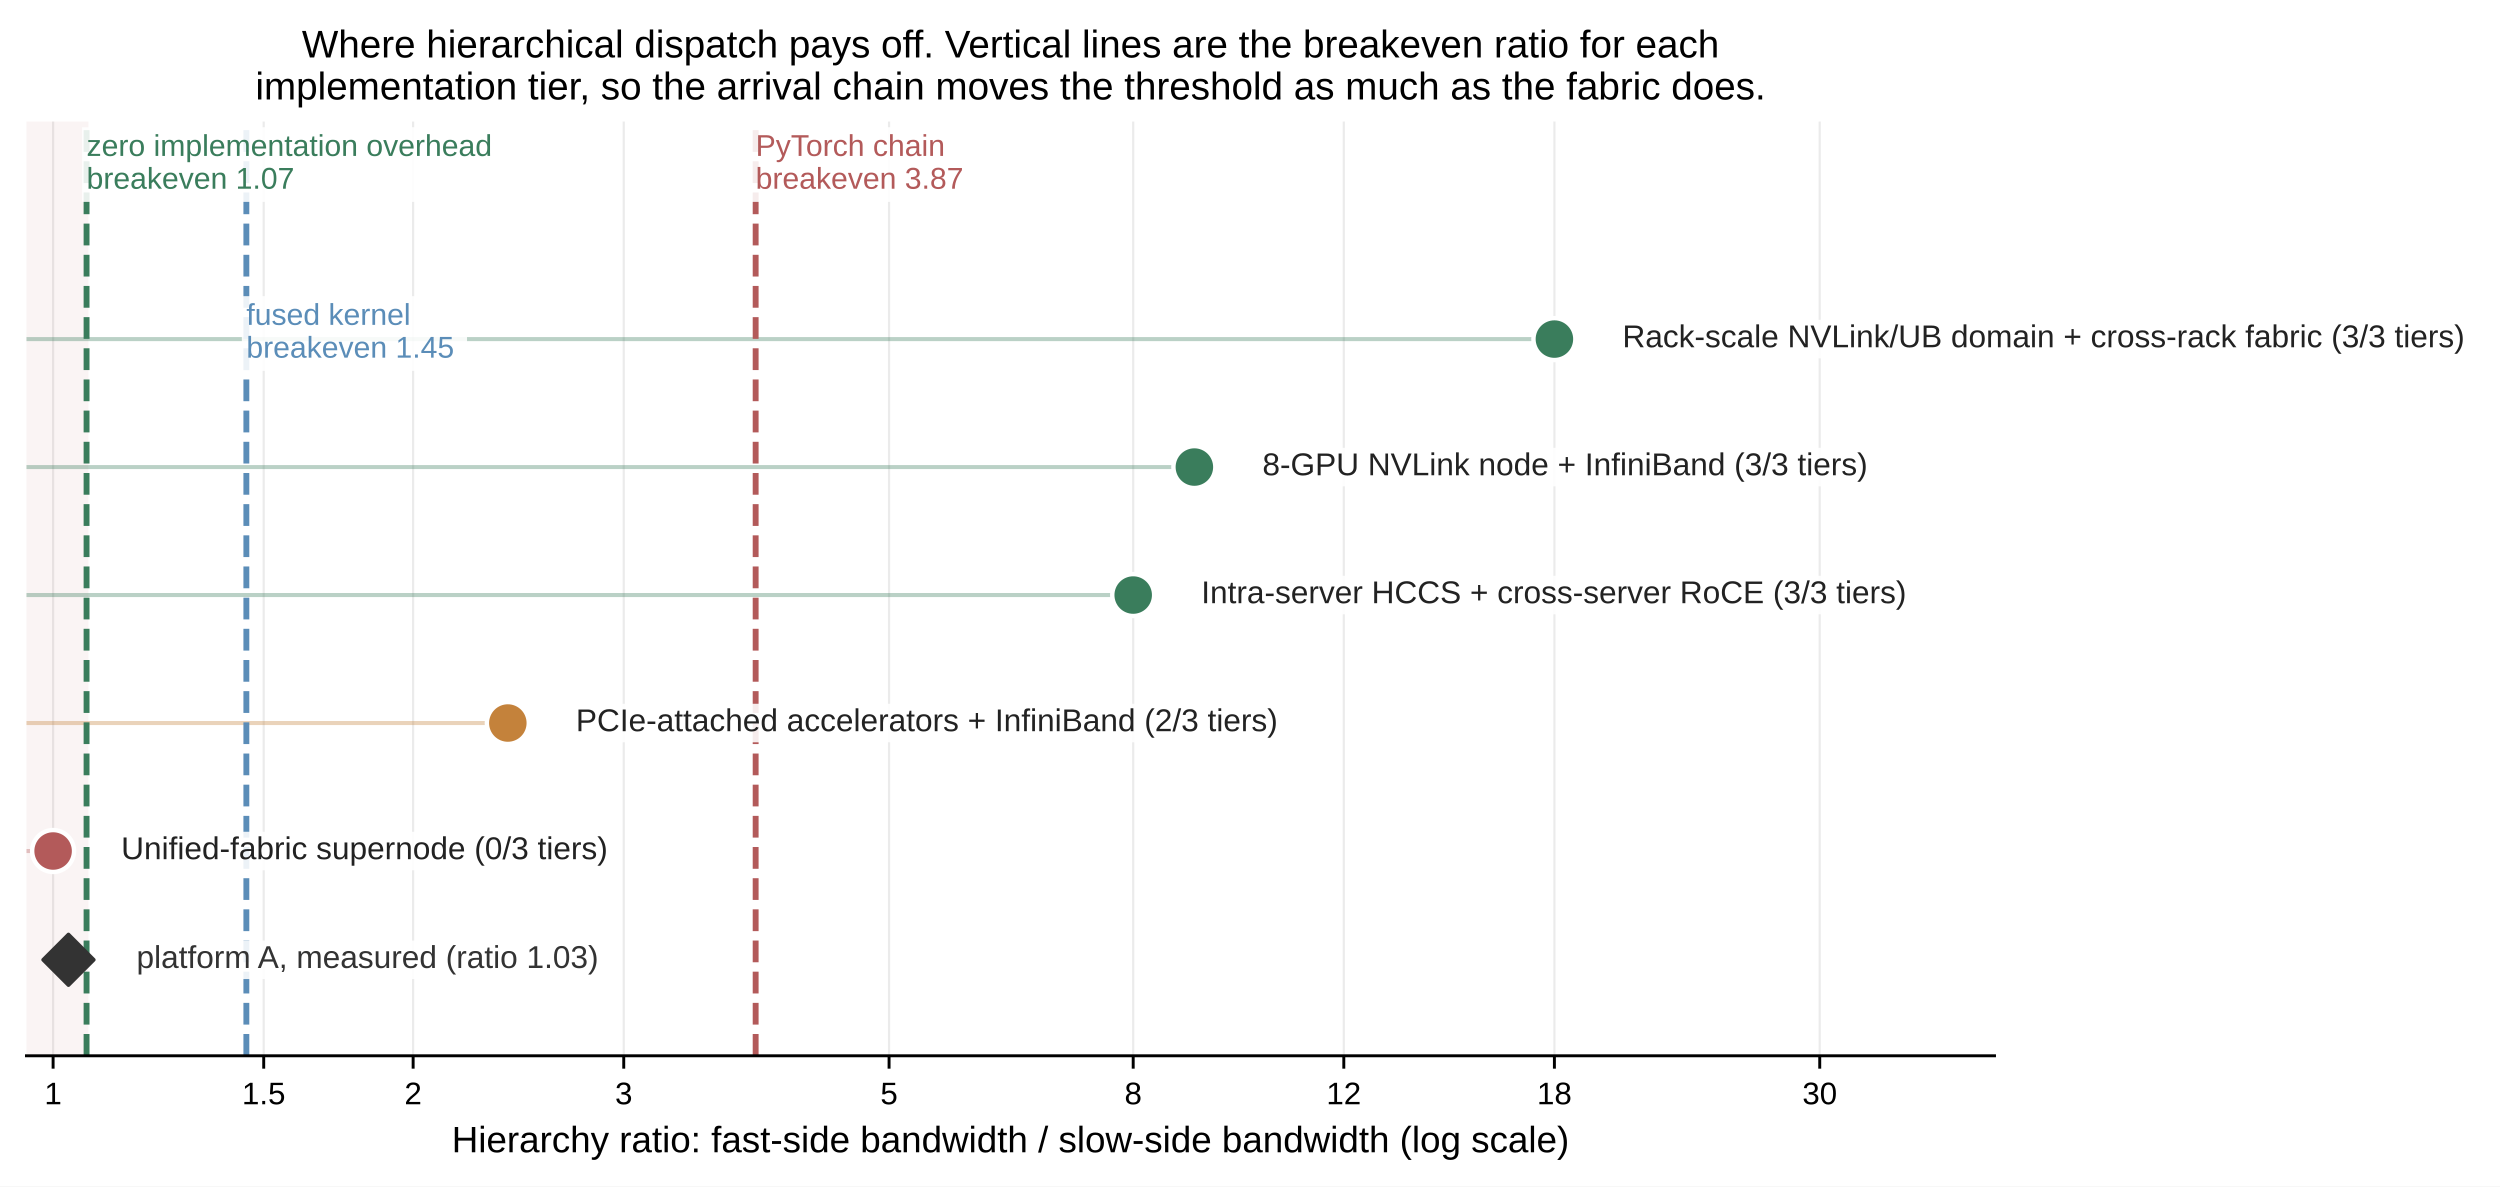
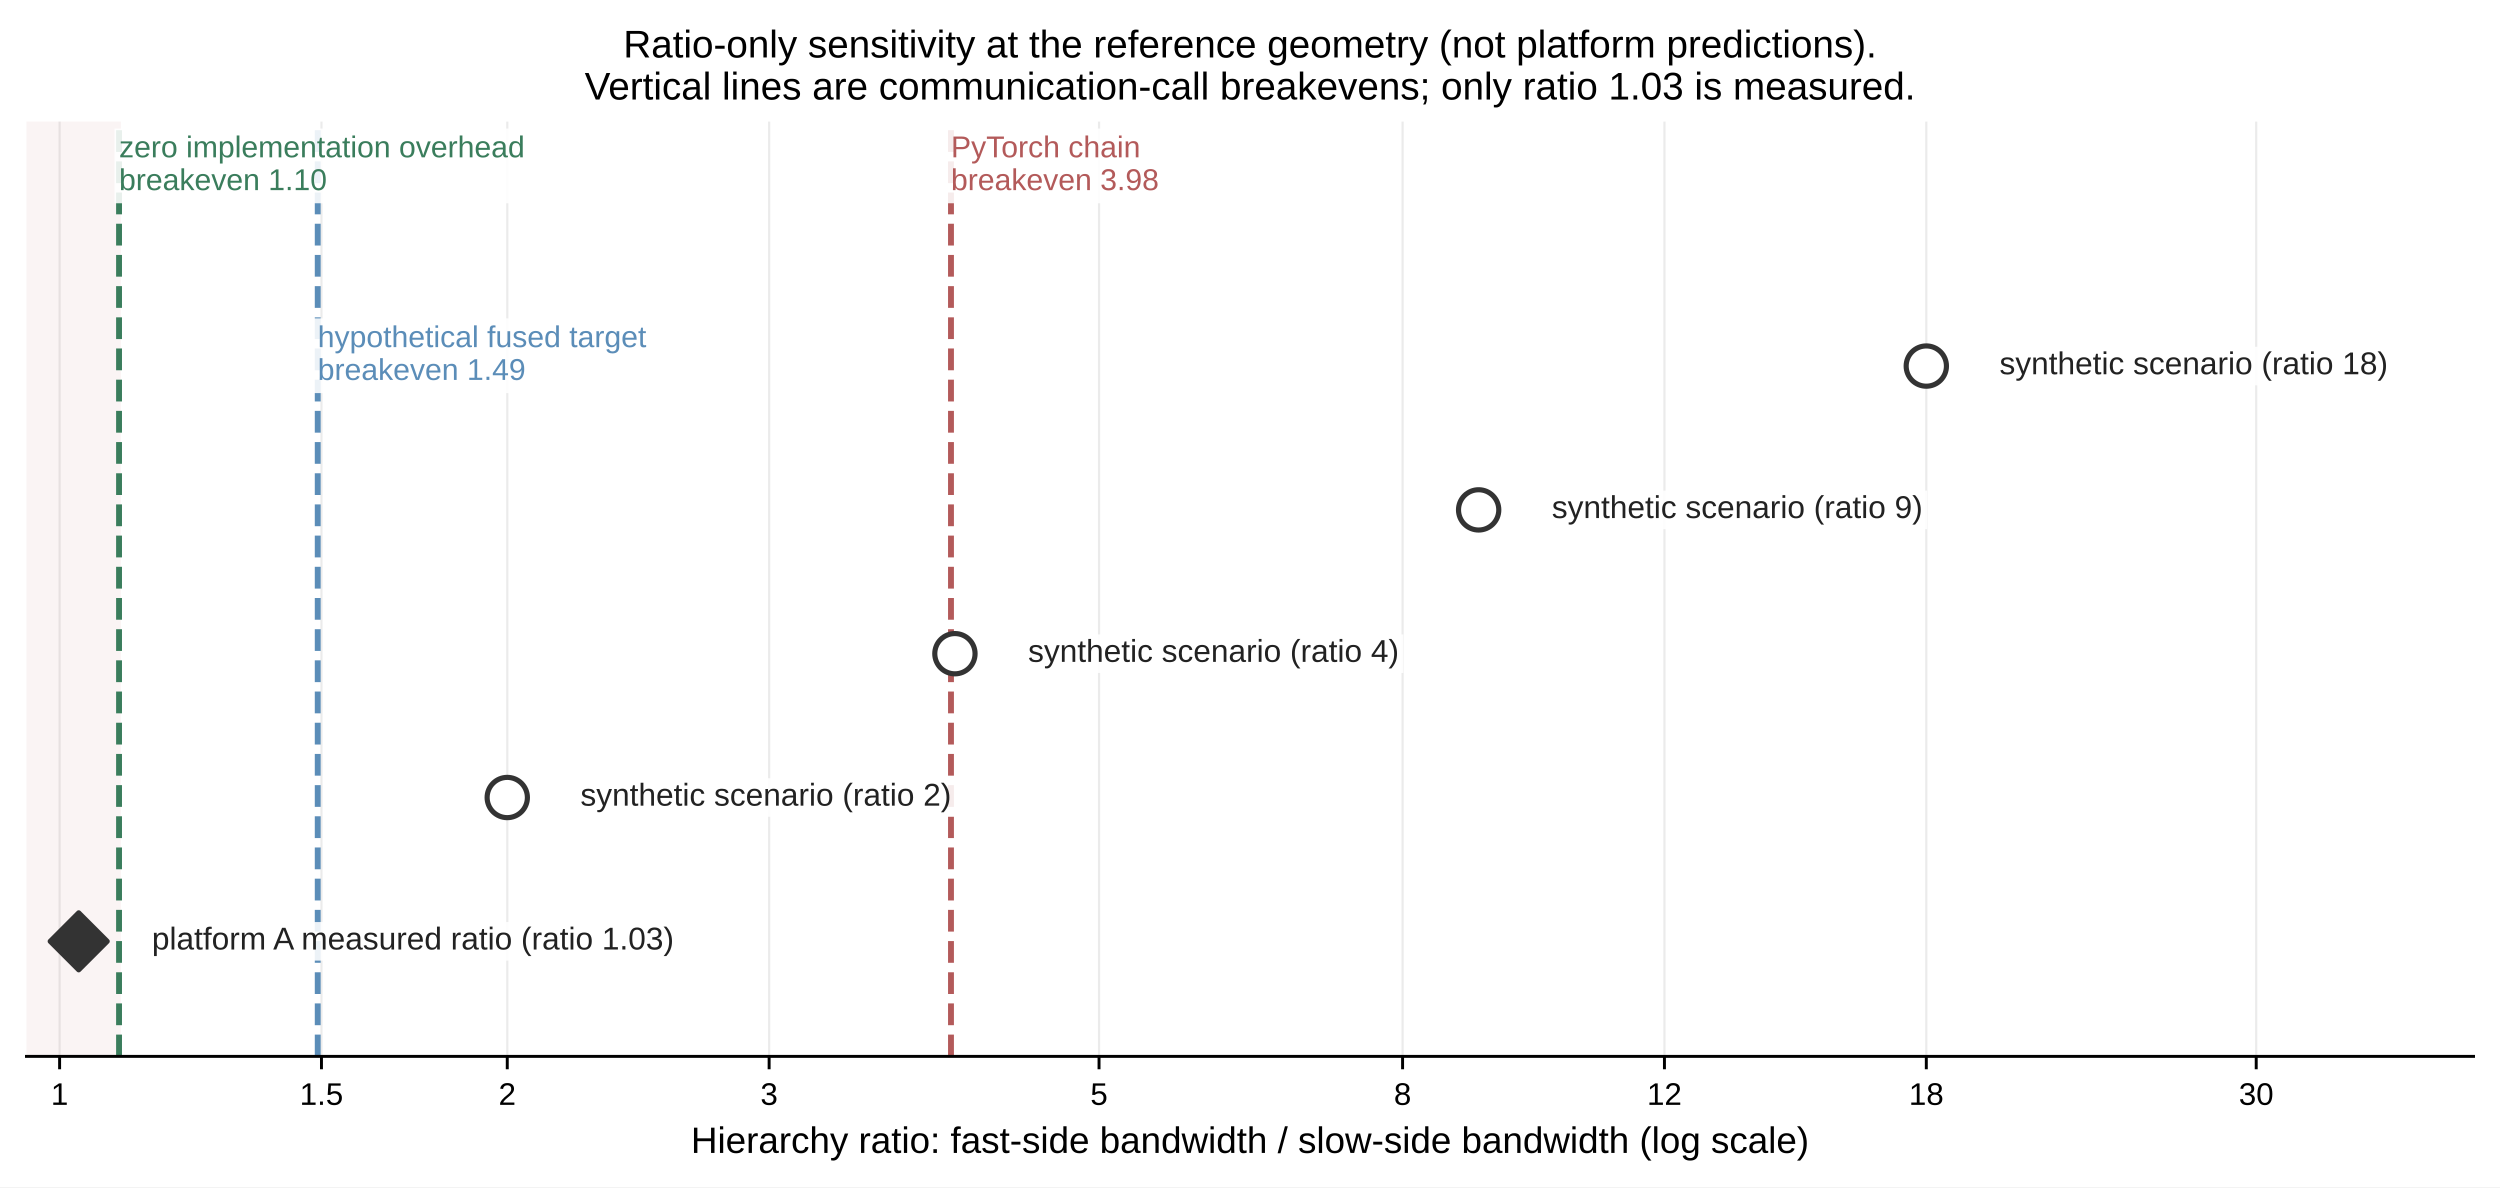
- <svg xmlns="http://www.w3.org/2000/svg" xmlns:xlink="http://www.w3.org/1999/xlink" width="680.151pt" height="322.799pt" viewBox="0 0 680.151 322.799" version="1.1">
+ <svg xmlns="http://www.w3.org/2000/svg" xmlns:xlink="http://www.w3.org/1999/xlink" width="679.768pt" height="322.799pt" viewBox="0 0 679.768 322.799" version="1.1">
  <defs>
    <style type="text/css">*{stroke-linejoin: round; stroke-linecap: butt}</style>
  </defs>
  <g id="figure_1">
    <g id="patch_1">
-       <path d="M 0 322.799  L 680.151 322.799  L 680.151 0  L 0 0  z " style="fill: #ffffff" />
+       <path d="M 0 322.799  L 679.768 322.799  L 679.768 0  L 0 0  z " style="fill: #ffffff" />
    </g>
    <g id="axes_1">
      <g id="patch_2">
-         <path d="M 7.2 287.237  L 542.626 287.237  L 542.626 33.059  L 7.2 33.059  z " style="fill: #ffffff" />
+         <path d="M 7.2 287.237  L 672.568 287.237  L 672.568 33.059  L 7.2 33.059  z " style="fill: #ffffff" />
      </g>
      <g id="matplotlib.axis_1">
        <g id="xtick_1">
          <g id="line2d_1">
-             <path d="M 14.448 287.237  L 14.448 33.059  " clip-path="url(#pcfa06589e2)" style="fill: none; stroke: #b0b0b0; stroke-opacity: 0.25; stroke-width: 0.6; stroke-linecap: square" />
+             <path d="M 16.207 287.237  L 16.207 33.059  " clip-path="url(#p18c865bf72)" style="fill: none; stroke: #b0b0b0; stroke-opacity: 0.25; stroke-width: 0.6; stroke-linecap: square" />
          </g>
          <g id="line2d_2">
            <defs>
              <path id="m270d592baf" d="M 0 0  L 0 3.5  " style="stroke: #000000; stroke-width: 0.8" />
            </defs>
            <g>
-               <use xlink:href="#m270d592baf" x="14.448" y="287.237" style="stroke: #000000; stroke-width: 0.8" />
+               <use xlink:href="#m270d592baf" x="16.207" y="287.237" style="stroke: #000000; stroke-width: 0.8" />
            </g>
          </g>
          <g id="text_1">
-             <text style="font-size: 8.5px; font-family: 'Helvetica Neue', 'Arial', 'Liberation Sans', 'DejaVu Sans', sans-serif; text-anchor: middle" x="14.448" y="300.426" transform="rotate(-0 14.44835 300.4257)">1</text>
+             <text style="font-size: 8.5px; font-family: 'Helvetica Neue', 'Arial', 'Liberation Sans', 'DejaVu Sans', sans-serif; text-anchor: middle" x="16.207" y="300.426" transform="rotate(-0 16.20745 300.4257)">1</text>
          </g>
        </g>
        <g id="xtick_2">
          <g id="line2d_3">
-             <path d="M 71.745 287.237  L 71.745 33.059  " clip-path="url(#pcfa06589e2)" style="fill: none; stroke: #b0b0b0; stroke-opacity: 0.25; stroke-width: 0.6; stroke-linecap: square" />
+             <path d="M 87.41 287.237  L 87.41 33.059  " clip-path="url(#p18c865bf72)" style="fill: none; stroke: #b0b0b0; stroke-opacity: 0.25; stroke-width: 0.6; stroke-linecap: square" />
          </g>
          <g id="line2d_4">
            <g>
-               <use xlink:href="#m270d592baf" x="71.745" y="287.237" style="stroke: #000000; stroke-width: 0.8" />
+               <use xlink:href="#m270d592baf" x="87.41" y="287.237" style="stroke: #000000; stroke-width: 0.8" />
            </g>
          </g>
          <g id="text_2">
-             <text style="font-size: 8.5px; font-family: 'Helvetica Neue', 'Arial', 'Liberation Sans', 'DejaVu Sans', sans-serif; text-anchor: middle" x="71.745" y="300.426" transform="rotate(-0 71.74539 300.4257)">1.5</text>
+             <text style="font-size: 8.5px; font-family: 'Helvetica Neue', 'Arial', 'Liberation Sans', 'DejaVu Sans', sans-serif; text-anchor: middle" x="87.41" y="300.426" transform="rotate(-0 87.40991 300.4257)">1.5</text>
          </g>
        </g>
        <g id="xtick_3">
          <g id="line2d_5">
-             <path d="M 112.398 287.237  L 112.398 33.059  " clip-path="url(#pcfa06589e2)" style="fill: none; stroke: #b0b0b0; stroke-opacity: 0.25; stroke-width: 0.6; stroke-linecap: square" />
+             <path d="M 137.929 287.237  L 137.929 33.059  " clip-path="url(#p18c865bf72)" style="fill: none; stroke: #b0b0b0; stroke-opacity: 0.25; stroke-width: 0.6; stroke-linecap: square" />
          </g>
          <g id="line2d_6">
            <g>
-               <use xlink:href="#m270d592baf" x="112.398" y="287.237" style="stroke: #000000; stroke-width: 0.8" />
+               <use xlink:href="#m270d592baf" x="137.929" y="287.237" style="stroke: #000000; stroke-width: 0.8" />
            </g>
          </g>
          <g id="text_3">
-             <text style="font-size: 8.5px; font-family: 'Helvetica Neue', 'Arial', 'Liberation Sans', 'DejaVu Sans', sans-serif; text-anchor: middle" x="112.398" y="300.426" transform="rotate(-0 112.3983 300.4257)">2</text>
+             <text style="font-size: 8.5px; font-family: 'Helvetica Neue', 'Arial', 'Liberation Sans', 'DejaVu Sans', sans-serif; text-anchor: middle" x="137.929" y="300.426" transform="rotate(-0 137.9289 300.4257)">2</text>
          </g>
        </g>
        <g id="xtick_4">
          <g id="line2d_7">
-             <path d="M 169.695 287.237  L 169.695 33.059  " clip-path="url(#pcfa06589e2)" style="fill: none; stroke: #b0b0b0; stroke-opacity: 0.25; stroke-width: 0.6; stroke-linecap: square" />
+             <path d="M 209.131 287.237  L 209.131 33.059  " clip-path="url(#p18c865bf72)" style="fill: none; stroke: #b0b0b0; stroke-opacity: 0.25; stroke-width: 0.6; stroke-linecap: square" />
          </g>
          <g id="line2d_8">
            <g>
-               <use xlink:href="#m270d592baf" x="169.695" y="287.237" style="stroke: #000000; stroke-width: 0.8" />
+               <use xlink:href="#m270d592baf" x="209.131" y="287.237" style="stroke: #000000; stroke-width: 0.8" />
            </g>
          </g>
          <g id="text_4">
-             <text style="font-size: 8.5px; font-family: 'Helvetica Neue', 'Arial', 'Liberation Sans', 'DejaVu Sans', sans-serif; text-anchor: middle" x="169.695" y="300.426" transform="rotate(-0 169.6953 300.4257)">3</text>
+             <text style="font-size: 8.5px; font-family: 'Helvetica Neue', 'Arial', 'Liberation Sans', 'DejaVu Sans', sans-serif; text-anchor: middle" x="209.131" y="300.426" transform="rotate(-0 209.1313 300.4257)">3</text>
          </g>
        </g>
        <g id="xtick_5">
          <g id="line2d_9">
-             <path d="M 241.881 287.237  L 241.881 33.059  " clip-path="url(#pcfa06589e2)" style="fill: none; stroke: #b0b0b0; stroke-opacity: 0.25; stroke-width: 0.6; stroke-linecap: square" />
+             <path d="M 298.836 287.237  L 298.836 33.059  " clip-path="url(#p18c865bf72)" style="fill: none; stroke: #b0b0b0; stroke-opacity: 0.25; stroke-width: 0.6; stroke-linecap: square" />
          </g>
          <g id="line2d_10">
            <g>
-               <use xlink:href="#m270d592baf" x="241.881" y="287.237" style="stroke: #000000; stroke-width: 0.8" />
+               <use xlink:href="#m270d592baf" x="298.836" y="287.237" style="stroke: #000000; stroke-width: 0.8" />
            </g>
          </g>
          <g id="text_5">
-             <text style="font-size: 8.5px; font-family: 'Helvetica Neue', 'Arial', 'Liberation Sans', 'DejaVu Sans', sans-serif; text-anchor: middle" x="241.881" y="300.426" transform="rotate(-0 241.8811 300.4257)">5</text>
+             <text style="font-size: 8.5px; font-family: 'Helvetica Neue', 'Arial', 'Liberation Sans', 'DejaVu Sans', sans-serif; text-anchor: middle" x="298.836" y="300.426" transform="rotate(-0 298.8358 300.4257)">5</text>
          </g>
        </g>
        <g id="xtick_6">
          <g id="line2d_11">
-             <path d="M 308.298 287.237  L 308.298 33.059  " clip-path="url(#pcfa06589e2)" style="fill: none; stroke: #b0b0b0; stroke-opacity: 0.25; stroke-width: 0.6; stroke-linecap: square" />
+             <path d="M 381.372 287.237  L 381.372 33.059  " clip-path="url(#p18c865bf72)" style="fill: none; stroke: #b0b0b0; stroke-opacity: 0.25; stroke-width: 0.6; stroke-linecap: square" />
          </g>
          <g id="line2d_12">
            <g>
-               <use xlink:href="#m270d592baf" x="308.298" y="287.237" style="stroke: #000000; stroke-width: 0.8" />
+               <use xlink:href="#m270d592baf" x="381.372" y="287.237" style="stroke: #000000; stroke-width: 0.8" />
            </g>
          </g>
          <g id="text_6">
-             <text style="font-size: 8.5px; font-family: 'Helvetica Neue', 'Arial', 'Liberation Sans', 'DejaVu Sans', sans-serif; text-anchor: middle" x="308.298" y="300.426" transform="rotate(-0 308.2982 300.4257)">8</text>
+             <text style="font-size: 8.5px; font-family: 'Helvetica Neue', 'Arial', 'Liberation Sans', 'DejaVu Sans', sans-serif; text-anchor: middle" x="381.372" y="300.426" transform="rotate(-0 381.3716 300.4257)">8</text>
          </g>
        </g>
        <g id="xtick_7">
          <g id="line2d_13">
-             <path d="M 365.595 287.237  L 365.595 33.059  " clip-path="url(#pcfa06589e2)" style="fill: none; stroke: #b0b0b0; stroke-opacity: 0.25; stroke-width: 0.6; stroke-linecap: square" />
+             <path d="M 452.574 287.237  L 452.574 33.059  " clip-path="url(#p18c865bf72)" style="fill: none; stroke: #b0b0b0; stroke-opacity: 0.25; stroke-width: 0.6; stroke-linecap: square" />
          </g>
          <g id="line2d_14">
            <g>
-               <use xlink:href="#m270d592baf" x="365.595" y="287.237" style="stroke: #000000; stroke-width: 0.8" />
+               <use xlink:href="#m270d592baf" x="452.574" y="287.237" style="stroke: #000000; stroke-width: 0.8" />
            </g>
          </g>
          <g id="text_7">
-             <text style="font-size: 8.5px; font-family: 'Helvetica Neue', 'Arial', 'Liberation Sans', 'DejaVu Sans', sans-serif; text-anchor: middle" x="365.595" y="300.426" transform="rotate(-0 365.5952 300.4257)">12</text>
+             <text style="font-size: 8.5px; font-family: 'Helvetica Neue', 'Arial', 'Liberation Sans', 'DejaVu Sans', sans-serif; text-anchor: middle" x="452.574" y="300.426" transform="rotate(-0 452.5741 300.4257)">12</text>
          </g>
        </g>
        <g id="xtick_8">
          <g id="line2d_15">
-             <path d="M 422.892 287.237  L 422.892 33.059  " clip-path="url(#pcfa06589e2)" style="fill: none; stroke: #b0b0b0; stroke-opacity: 0.25; stroke-width: 0.6; stroke-linecap: square" />
+             <path d="M 523.777 287.237  L 523.777 33.059  " clip-path="url(#p18c865bf72)" style="fill: none; stroke: #b0b0b0; stroke-opacity: 0.25; stroke-width: 0.6; stroke-linecap: square" />
          </g>
          <g id="line2d_16">
            <g>
-               <use xlink:href="#m270d592baf" x="422.892" y="287.237" style="stroke: #000000; stroke-width: 0.8" />
+               <use xlink:href="#m270d592baf" x="523.777" y="287.237" style="stroke: #000000; stroke-width: 0.8" />
            </g>
          </g>
          <g id="text_8">
-             <text style="font-size: 8.5px; font-family: 'Helvetica Neue', 'Arial', 'Liberation Sans', 'DejaVu Sans', sans-serif; text-anchor: middle" x="422.892" y="300.426" transform="rotate(-0 422.8923 300.4257)">18</text>
+             <text style="font-size: 8.5px; font-family: 'Helvetica Neue', 'Arial', 'Liberation Sans', 'DejaVu Sans', sans-serif; text-anchor: middle" x="523.777" y="300.426" transform="rotate(-0 523.7766 300.4257)">18</text>
          </g>
        </g>
        <g id="xtick_9">
          <g id="line2d_17">
-             <path d="M 495.078 287.237  L 495.078 33.059  " clip-path="url(#pcfa06589e2)" style="fill: none; stroke: #b0b0b0; stroke-opacity: 0.25; stroke-width: 0.6; stroke-linecap: square" />
+             <path d="M 613.481 287.237  L 613.481 33.059  " clip-path="url(#p18c865bf72)" style="fill: none; stroke: #b0b0b0; stroke-opacity: 0.25; stroke-width: 0.6; stroke-linecap: square" />
          </g>
          <g id="line2d_18">
            <g>
-               <use xlink:href="#m270d592baf" x="495.078" y="287.237" style="stroke: #000000; stroke-width: 0.8" />
+               <use xlink:href="#m270d592baf" x="613.481" y="287.237" style="stroke: #000000; stroke-width: 0.8" />
            </g>
          </g>
          <g id="text_9">
-             <text style="font-size: 8.5px; font-family: 'Helvetica Neue', 'Arial', 'Liberation Sans', 'DejaVu Sans', sans-serif; text-anchor: middle" x="495.078" y="300.426" transform="rotate(-0 495.078 300.4257)">30</text>
+             <text style="font-size: 8.5px; font-family: 'Helvetica Neue', 'Arial', 'Liberation Sans', 'DejaVu Sans', sans-serif; text-anchor: middle" x="613.481" y="300.426" transform="rotate(-0 613.481 300.4257)">30</text>
          </g>
        </g>
        <g id="text_10">
-           <text style="font-size: 10px; font-family: 'Helvetica Neue', 'Arial', 'Liberation Sans', 'DejaVu Sans', sans-serif; text-anchor: middle" x="274.913" y="313.495" transform="rotate(-0 274.9128 313.4948)">Hierarchy ratio: fast-side bandwidth / slow-side bandwidth (log scale)</text>
+           <text style="font-size: 10px; font-family: 'Helvetica Neue', 'Arial', 'Liberation Sans', 'DejaVu Sans', sans-serif; text-anchor: middle" x="339.884" y="313.495" transform="rotate(-0 339.8839 313.4948)">Hierarchy ratio: fast-side bandwidth / slow-side bandwidth (log scale)</text>
        </g>
      </g>
      <g id="matplotlib.axis_2" />
      <g id="patch_3">
-         <path d="M -0.44 287.237  L 23.549 287.237  L 23.549 33.059  L -0.44 33.059  z " clip-path="url(#pcfa06589e2)" style="fill: #b35a5a; opacity: 0.07; stroke: #b35a5a; stroke-linejoin: miter" />
+         <path d="M -2.295 287.237  L 32.369 287.237  L 32.369 33.059  L -2.295 33.059  z " clip-path="url(#p18c865bf72)" style="fill: #b35a5a; opacity: 0.07; stroke: #b35a5a; stroke-linejoin: miter" />
      </g>
      <g id="line2d_19">
-         <path d="M 7.2 231.527  L 14.448 231.527  " clip-path="url(#pcfa06589e2)" style="fill: none; stroke: #b35a5a; stroke-opacity: 0.35; stroke-width: 1.1; stroke-linecap: square" />
+         <path d="M 258.58 287.237  L 258.58 33.059  " clip-path="url(#p18c865bf72)" style="fill: none; stroke-dasharray: 5.92,2.56; stroke-dashoffset: 0; stroke: #b35a5a; stroke-width: 1.6" />
      </g>
      <g id="line2d_20">
-         <path d="M 7.2 196.708  L 138.162 196.708  " clip-path="url(#pcfa06589e2)" style="fill: none; stroke: #c4823b; stroke-opacity: 0.35; stroke-width: 1.1; stroke-linecap: square" />
+         <path d="M 86.394 287.237  L 86.394 33.059  " clip-path="url(#p18c865bf72)" style="fill: none; stroke-dasharray: 5.92,2.56; stroke-dashoffset: 0; stroke: #5b8db8; stroke-width: 1.6" />
      </g>
      <g id="line2d_21">
-         <path d="M 7.2 161.889  L 308.298 161.889  " clip-path="url(#pcfa06589e2)" style="fill: none; stroke: #3a7d5c; stroke-opacity: 0.35; stroke-width: 1.1; stroke-linecap: square" />
-       </g>
-       <g id="line2d_22">
-         <path d="M 7.2 127.07  L 324.942 127.07  " clip-path="url(#pcfa06589e2)" style="fill: none; stroke: #3a7d5c; stroke-opacity: 0.35; stroke-width: 1.1; stroke-linecap: square" />
-       </g>
-       <g id="line2d_23">
-         <path d="M 7.2 92.252  L 422.892 92.252  " clip-path="url(#pcfa06589e2)" style="fill: none; stroke: #3a7d5c; stroke-opacity: 0.35; stroke-width: 1.1; stroke-linecap: square" />
-       </g>
-       <g id="line2d_24">
-         <path d="M 205.583 287.237  L 205.583 33.059  " clip-path="url(#pcfa06589e2)" style="fill: none; stroke-dasharray: 5.92,2.56; stroke-dashoffset: 0; stroke: #b35a5a; stroke-width: 1.6" />
-       </g>
-       <g id="line2d_25">
-         <path d="M 67.024 287.237  L 67.024 33.059  " clip-path="url(#pcfa06589e2)" style="fill: none; stroke-dasharray: 5.92,2.56; stroke-dashoffset: 0; stroke: #5b8db8; stroke-width: 1.6" />
-       </g>
-       <g id="line2d_26">
-         <path d="M 23.549 287.237  L 23.549 33.059  " clip-path="url(#pcfa06589e2)" style="fill: none; stroke-dasharray: 5.92,2.56; stroke-dashoffset: 0; stroke: #3a7d5c; stroke-width: 1.6" />
+         <path d="M 32.369 287.237  L 32.369 33.059  " clip-path="url(#p18c865bf72)" style="fill: none; stroke-dasharray: 5.92,2.56; stroke-dashoffset: 0; stroke: #3a7d5c; stroke-width: 1.6" />
      </g>
      <g id="patch_4">
-         <path d="M 7.2 287.237  L 542.626 287.237  " style="fill: none; stroke: #000000; stroke-width: 0.8; stroke-linejoin: miter; stroke-linecap: square" />
+         <path d="M 7.2 287.237  L 672.568 287.237  " style="fill: none; stroke: #000000; stroke-width: 0.8; stroke-linejoin: miter; stroke-linecap: square" />
      </g>
      <g id="PathCollection_1">
        <defs>
-           <path id="mfa0ee5ceff" d="M 0 5.701  C 1.512 5.701 2.962 5.1 4.031 4.031  C 5.1 2.962 5.701 1.512 5.701 0  C 5.701 -1.512 5.1 -2.962 4.031 -4.031  C 2.962 -5.1 1.512 -5.701 0 -5.701  C -1.512 -5.701 -2.962 -5.1 -4.031 -4.031  C -5.1 -2.962 -5.701 -1.512 -5.701 0  C -5.701 1.512 -5.1 2.962 -4.031 4.031  C -2.962 5.1 -1.512 5.701 0 5.701  z " style="stroke: #ffffff; stroke-width: 1.2" />
+           <path id="mdd3ad2d1f4" d="M 0 7.746  L 7.746 0  L 0 -7.746  L -7.746 0  z " style="stroke: #333333; stroke-width: 1.4" />
        </defs>
-         <g clip-path="url(#pcfa06589e2)">
-           <use xlink:href="#mfa0ee5ceff" x="14.448" y="231.527" style="fill: #b35a5a; stroke: #ffffff; stroke-width: 1.2" />
+         <g clip-path="url(#p18c865bf72)">
+           <use xlink:href="#mdd3ad2d1f4" x="21.398" y="255.954" style="fill: #333333; stroke: #333333; stroke-width: 1.4" />
        </g>
      </g>
      <g id="PathCollection_2">
        <defs>
-           <path id="m038054100a" d="M 0 5.701  C 1.512 5.701 2.962 5.1 4.031 4.031  C 5.1 2.962 5.701 1.512 5.701 0  C 5.701 -1.512 5.1 -2.962 4.031 -4.031  C 2.962 -5.1 1.512 -5.701 0 -5.701  C -1.512 -5.701 -2.962 -5.1 -4.031 -4.031  C -5.1 -2.962 -5.701 -1.512 -5.701 0  C -5.701 1.512 -5.1 2.962 -4.031 4.031  C -2.962 5.1 -1.512 5.701 0 5.701  z " style="stroke: #ffffff; stroke-width: 1.2" />
+           <path id="ma75a5dc360" d="M 0 5.477  C 1.453 5.477 2.846 4.9 3.873 3.873  C 4.9 2.846 5.477 1.453 5.477 0  C 5.477 -1.453 4.9 -2.846 3.873 -3.873  C 2.846 -4.9 1.453 -5.477 0 -5.477  C -1.453 -5.477 -2.846 -4.9 -3.873 -3.873  C -4.9 -2.846 -5.477 -1.453 -5.477 0  C -5.477 1.453 -4.9 2.846 -3.873 3.873  C -2.846 4.9 -1.453 5.477 0 5.477  z " style="stroke: #333333; stroke-width: 1.4" />
        </defs>
-         <g clip-path="url(#pcfa06589e2)">
-           <use xlink:href="#m038054100a" x="138.162" y="196.708" style="fill: #c4823b; stroke: #ffffff; stroke-width: 1.2" />
+         <g clip-path="url(#p18c865bf72)">
+           <use xlink:href="#ma75a5dc360" x="137.929" y="216.85" style="fill: #ffffff; stroke: #333333; stroke-width: 1.4" />
        </g>
      </g>
      <g id="PathCollection_3">
-         <defs>
-           <path id="mefaa7102b1" d="M 0 5.701  C 1.512 5.701 2.962 5.1 4.031 4.031  C 5.1 2.962 5.701 1.512 5.701 0  C 5.701 -1.512 5.1 -2.962 4.031 -4.031  C 2.962 -5.1 1.512 -5.701 0 -5.701  C -1.512 -5.701 -2.962 -5.1 -4.031 -4.031  C -5.1 -2.962 -5.701 -1.512 -5.701 0  C -5.701 1.512 -5.1 2.962 -4.031 4.031  C -2.962 5.1 -1.512 5.701 0 5.701  z " style="stroke: #ffffff; stroke-width: 1.2" />
-         </defs>
-         <g clip-path="url(#pcfa06589e2)">
-           <use xlink:href="#mefaa7102b1" x="308.298" y="161.889" style="fill: #3a7d5c; stroke: #ffffff; stroke-width: 1.2" />
+         <g clip-path="url(#p18c865bf72)">
+           <use xlink:href="#ma75a5dc360" x="259.65" y="177.745" style="fill: #ffffff; stroke: #333333; stroke-width: 1.4" />
        </g>
      </g>
      <g id="PathCollection_4">
-         <g clip-path="url(#pcfa06589e2)">
-           <use xlink:href="#mefaa7102b1" x="324.942" y="127.07" style="fill: #3a7d5c; stroke: #ffffff; stroke-width: 1.2" />
+         <g clip-path="url(#p18c865bf72)">
+           <use xlink:href="#ma75a5dc360" x="402.055" y="138.641" style="fill: #ffffff; stroke: #333333; stroke-width: 1.4" />
        </g>
      </g>
      <g id="PathCollection_5">
-         <g clip-path="url(#pcfa06589e2)">
-           <use xlink:href="#mefaa7102b1" x="422.892" y="92.252" style="fill: #3a7d5c; stroke: #ffffff; stroke-width: 1.2" />
+         <g clip-path="url(#p18c865bf72)">
+           <use xlink:href="#ma75a5dc360" x="523.777" y="99.537" style="fill: #ffffff; stroke: #333333; stroke-width: 1.4" />
        </g>
      </g>
      <g id="text_11">
-         <text style="font-size: 10.5px; font-family: 'Helvetica Neue', 'Arial', 'Liberation Sans', 'DejaVu Sans', sans-serif" transform="translate(82.12948 15.63127)">Where hierarchical dispatch pays off. Vertical lines are the breakeven ratio for each</text>
-         <text style="font-size: 10.5px; font-family: 'Helvetica Neue', 'Arial', 'Liberation Sans', 'DejaVu Sans', sans-serif" transform="translate(69.4901 27.05946)">implementation tier, so the arrival chain moves the threshold as much as the fabric does.</text>
-       </g>
-       <g id="PathCollection_6">
-         <defs>
-           <path id="m47f25ad8d7" d="M 0 6.892  L 6.892 0  L 0 -6.892  L -6.892 0  z " style="stroke: #333333" />
-         </defs>
-         <g clip-path="url(#pcfa06589e2)">
-           <use xlink:href="#m47f25ad8d7" x="18.625" y="261.123" style="fill: #333333; stroke: #333333" />
-         </g>
+         <text style="font-size: 10.5px; font-family: 'Helvetica Neue', 'Arial', 'Liberation Sans', 'DejaVu Sans', sans-serif" transform="translate(169.4886 15.63127)">Ratio-only sensitivity at the reference geometry (not platform predictions).</text>
+         <text style="font-size: 10.5px; font-family: 'Helvetica Neue', 'Arial', 'Liberation Sans', 'DejaVu Sans', sans-serif" transform="translate(158.9755 27.05946)">Vertical lines are communication-call breakevens; only ratio 1.03 is measured.</text>
      </g>
      <g id="text_12">
        <g id="patch_5">
-           <path d="M 204.353 54.925  L 265.617 54.925  L 265.617 34.615  L 204.353 34.615  z " style="fill: #ffffff; opacity: 0.88" />
-         </g>
-         <text style="font-size: 8.2px; font-family: 'Helvetica Neue', 'Arial', 'Liberation Sans', 'DejaVu Sans', sans-serif; fill: #b35a5a" transform="translate(205.5832 42.42939)"> PyTorch chain</text>
-         <text style="font-size: 8.2px; font-family: 'Helvetica Neue', 'Arial', 'Liberation Sans', 'DejaVu Sans', sans-serif; fill: #b35a5a" transform="translate(205.5832 51.35426)"> breakeven 3.87</text>
+           <path d="M 257.35 55.267  L 318.615 55.267  L 318.615 34.958  L 257.35 34.958  z " style="fill: #ffffff; opacity: 0.88" />
+         </g>
+         <text style="font-size: 8.2px; font-family: 'Helvetica Neue', 'Arial', 'Liberation Sans', 'DejaVu Sans', sans-serif; fill: #b35a5a" transform="translate(258.5804 42.77223)"> PyTorch chain</text>
+         <text style="font-size: 8.2px; font-family: 'Helvetica Neue', 'Arial', 'Liberation Sans', 'DejaVu Sans', sans-serif; fill: #b35a5a" transform="translate(258.5804 51.69709)"> breakeven 3.98</text>
      </g>
      <g id="text_13">
        <g id="patch_6">
-           <path d="M 65.794 100.885  L 127.058 100.885  L 127.058 80.576  L 65.794 80.576  z " style="fill: #ffffff; opacity: 0.88" />
-         </g>
-         <text style="font-size: 8.2px; font-family: 'Helvetica Neue', 'Arial', 'Liberation Sans', 'DejaVu Sans', sans-serif; fill: #5b8db8" transform="translate(67.02398 88.39035)"> fused kernel</text>
-         <text style="font-size: 8.2px; font-family: 'Helvetica Neue', 'Arial', 'Liberation Sans', 'DejaVu Sans', sans-serif; fill: #5b8db8" transform="translate(67.02398 97.31506)"> breakeven 1.45</text>
+           <path d="M 85.164 106.885  L 179.243 106.885  L 179.243 86.575  L 85.164 86.575  z " style="fill: #ffffff; opacity: 0.88" />
+         </g>
+         <text style="font-size: 8.2px; font-family: 'Helvetica Neue', 'Arial', 'Liberation Sans', 'DejaVu Sans', sans-serif; fill: #5b8db8" transform="translate(86.39424 94.38991)"> hypothetical fused target</text>
+         <text style="font-size: 8.2px; font-family: 'Helvetica Neue', 'Arial', 'Liberation Sans', 'DejaVu Sans', sans-serif; fill: #5b8db8" transform="translate(86.39424 103.3148)"> breakeven 1.49</text>
      </g>
      <g id="text_14">
        <g id="patch_7">
-           <path d="M 22.319 54.924  L 137.356 54.924  L 137.356 34.615  L 22.319 34.615  z " style="fill: #ffffff; opacity: 0.88" />
-         </g>
-         <text style="font-size: 8.2px; font-family: 'Helvetica Neue', 'Arial', 'Liberation Sans', 'DejaVu Sans', sans-serif; fill: #3a7d5c" transform="translate(23.54945 42.42939)"> zero implementation overhead</text>
-         <text style="font-size: 8.2px; font-family: 'Helvetica Neue', 'Arial', 'Liberation Sans', 'DejaVu Sans', sans-serif; fill: #3a7d5c" transform="translate(23.54945 51.3541)"> breakeven 1.07</text>
+           <path d="M 31.139 55.267  L 146.176 55.267  L 146.176 34.958  L 31.139 34.958  z " style="fill: #ffffff; opacity: 0.88" />
+         </g>
+         <text style="font-size: 8.2px; font-family: 'Helvetica Neue', 'Arial', 'Liberation Sans', 'DejaVu Sans', sans-serif; fill: #3a7d5c" transform="translate(32.36888 42.77223)"> zero implementation overhead</text>
+         <text style="font-size: 8.2px; font-family: 'Helvetica Neue', 'Arial', 'Liberation Sans', 'DejaVu Sans', sans-serif; fill: #3a7d5c" transform="translate(32.36888 51.69693)"> breakeven 1.10</text>
      </g>
      <g id="text_15">
        <g id="patch_8">
-           <path d="M 31.76 236.767  L 168.953 236.767  L 168.953 226.288  L 31.76 226.288  z " style="fill: #ffffff; opacity: 0.88" />
-         </g>
-         <text style="font-size: 8.6px; font-family: 'Helvetica Neue', 'Arial', 'Liberation Sans', 'DejaVu Sans', sans-serif; text-anchor: start; fill: #222222" x="32.964" y="233.753" transform="rotate(-0 32.9642 233.7527)">Unified-fabric supernode  (0/3 tiers)</text>
+           <path d="M 40.095 261.194  L 184.46 261.194  L 184.46 250.714  L 40.095 250.714  z " style="fill: #ffffff; opacity: 0.88" />
+         </g>
+         <text style="font-size: 8.6px; font-family: 'Helvetica Neue', 'Arial', 'Liberation Sans', 'DejaVu Sans', sans-serif; text-anchor: start; fill: #222222" x="41.299" y="258.18" transform="rotate(-0 41.29948 258.1795)">platform A measured ratio (ratio 1.03)</text>
      </g>
      <g id="text_16">
        <g id="patch_9">
-           <path d="M 155.474 201.948  L 351.228 201.948  L 351.228 191.469  L 155.474 191.469  z " style="fill: #ffffff; opacity: 0.88" />
-         </g>
-         <text style="font-size: 8.6px; font-family: 'Helvetica Neue', 'Arial', 'Liberation Sans', 'DejaVu Sans', sans-serif; text-anchor: start; fill: #222222" x="156.678" y="198.934" transform="rotate(-0 156.6783 198.9338)">PCIe-attached accelerators + InfiniBand  (2/3 tiers)</text>
+           <path d="M 156.626 222.089  L 259.88 222.089  L 259.88 211.61  L 156.626 211.61  z " style="fill: #ffffff; opacity: 0.88" />
+         </g>
+         <text style="font-size: 8.6px; font-family: 'Helvetica Neue', 'Arial', 'Liberation Sans', 'DejaVu Sans', sans-serif; text-anchor: start; fill: #222222" x="157.83" y="219.075" transform="rotate(-0 157.8301 219.0752)">synthetic scenario (ratio 2)</text>
      </g>
      <g id="text_17">
        <g id="patch_10">
-           <path d="M 325.61 167.129  L 522.265 167.129  L 522.265 156.65  L 325.61 156.65  z " style="fill: #ffffff; opacity: 0.88" />
-         </g>
-         <text style="font-size: 8.6px; font-family: 'Helvetica Neue', 'Arial', 'Liberation Sans', 'DejaVu Sans', sans-serif; text-anchor: start; fill: #222222" x="326.814" y="164.115" transform="rotate(-0 326.814 164.1149)">Intra-server HCCS + cross-server RoCE  (3/3 tiers)</text>
+           <path d="M 278.348 182.985  L 381.601 182.985  L 381.601 172.506  L 278.348 172.506  z " style="fill: #ffffff; opacity: 0.88" />
+         </g>
+         <text style="font-size: 8.6px; font-family: 'Helvetica Neue', 'Arial', 'Liberation Sans', 'DejaVu Sans', sans-serif; text-anchor: start; fill: #222222" x="279.552" y="179.971" transform="rotate(-0 279.5515 179.9709)">synthetic scenario (ratio 4)</text>
      </g>
      <g id="text_18">
        <g id="patch_11">
-           <path d="M 342.254 132.31  L 511.72 132.31  L 511.72 121.831  L 342.254 121.831  z " style="fill: #ffffff; opacity: 0.88" />
-         </g>
-         <text style="font-size: 8.6px; font-family: 'Helvetica Neue', 'Arial', 'Liberation Sans', 'DejaVu Sans', sans-serif; text-anchor: start; fill: #222222" x="343.458" y="129.296" transform="rotate(-0 343.4582 129.296)">8-GPU NVLink node + InfiniBand  (3/3 tiers)</text>
+           <path d="M 420.752 143.881  L 524.006 143.881  L 524.006 133.402  L 420.752 133.402  z " style="fill: #ffffff; opacity: 0.88" />
+         </g>
+         <text style="font-size: 8.6px; font-family: 'Helvetica Neue', 'Arial', 'Liberation Sans', 'DejaVu Sans', sans-serif; text-anchor: start; fill: #222222" x="421.956" y="140.867" transform="rotate(-0 421.9565 140.8666)">synthetic scenario (ratio 9)</text>
      </g>
      <g id="text_19">
        <g id="patch_12">
-           <path d="M 440.204 97.491  L 674.155 97.491  L 674.155 87.012  L 440.204 87.012  z " style="fill: #ffffff; opacity: 0.88" />
-         </g>
-         <text style="font-size: 8.6px; font-family: 'Helvetica Neue', 'Arial', 'Liberation Sans', 'DejaVu Sans', sans-serif; text-anchor: start; fill: #222222" x="441.408" y="94.477" transform="rotate(-0 441.4081 94.4771)">Rack-scale NVLink/UB domain + cross-rack fabric  (3/3 tiers)</text>
-       </g>
-       <g id="text_20">
-         <g id="patch_13">
-           <path d="M 35.937 266.363  L 164.048 266.363  L 164.048 255.884  L 35.937 255.884  z " style="fill: #ffffff; opacity: 0.88" />
-         </g>
-         <text style="font-size: 8.6px; font-family: 'Helvetica Neue', 'Arial', 'Liberation Sans', 'DejaVu Sans', sans-serif; text-anchor: start; fill: #333333" x="37.141" y="263.349" transform="rotate(-0 37.14122 263.3488)">platform A, measured (ratio 1.03)</text>
+           <path d="M 542.474 104.776  L 650.51 104.776  L 650.51 94.297  L 542.474 94.297  z " style="fill: #ffffff; opacity: 0.88" />
+         </g>
+         <text style="font-size: 8.6px; font-family: 'Helvetica Neue', 'Arial', 'Liberation Sans', 'DejaVu Sans', sans-serif; text-anchor: start; fill: #222222" x="543.678" y="101.762" transform="rotate(-0 543.6778 101.7623)">synthetic scenario (ratio 18)</text>
      </g>
    </g>
  </g>
  <defs>
-     <clipPath id="pcfa06589e2">
-       <rect x="7.2" y="33.059" width="535.426" height="254.178" />
+     <clipPath id="p18c865bf72">
+       <rect x="7.2" y="33.059" width="665.368" height="254.178" />
    </clipPath>
  </defs>
</svg>
